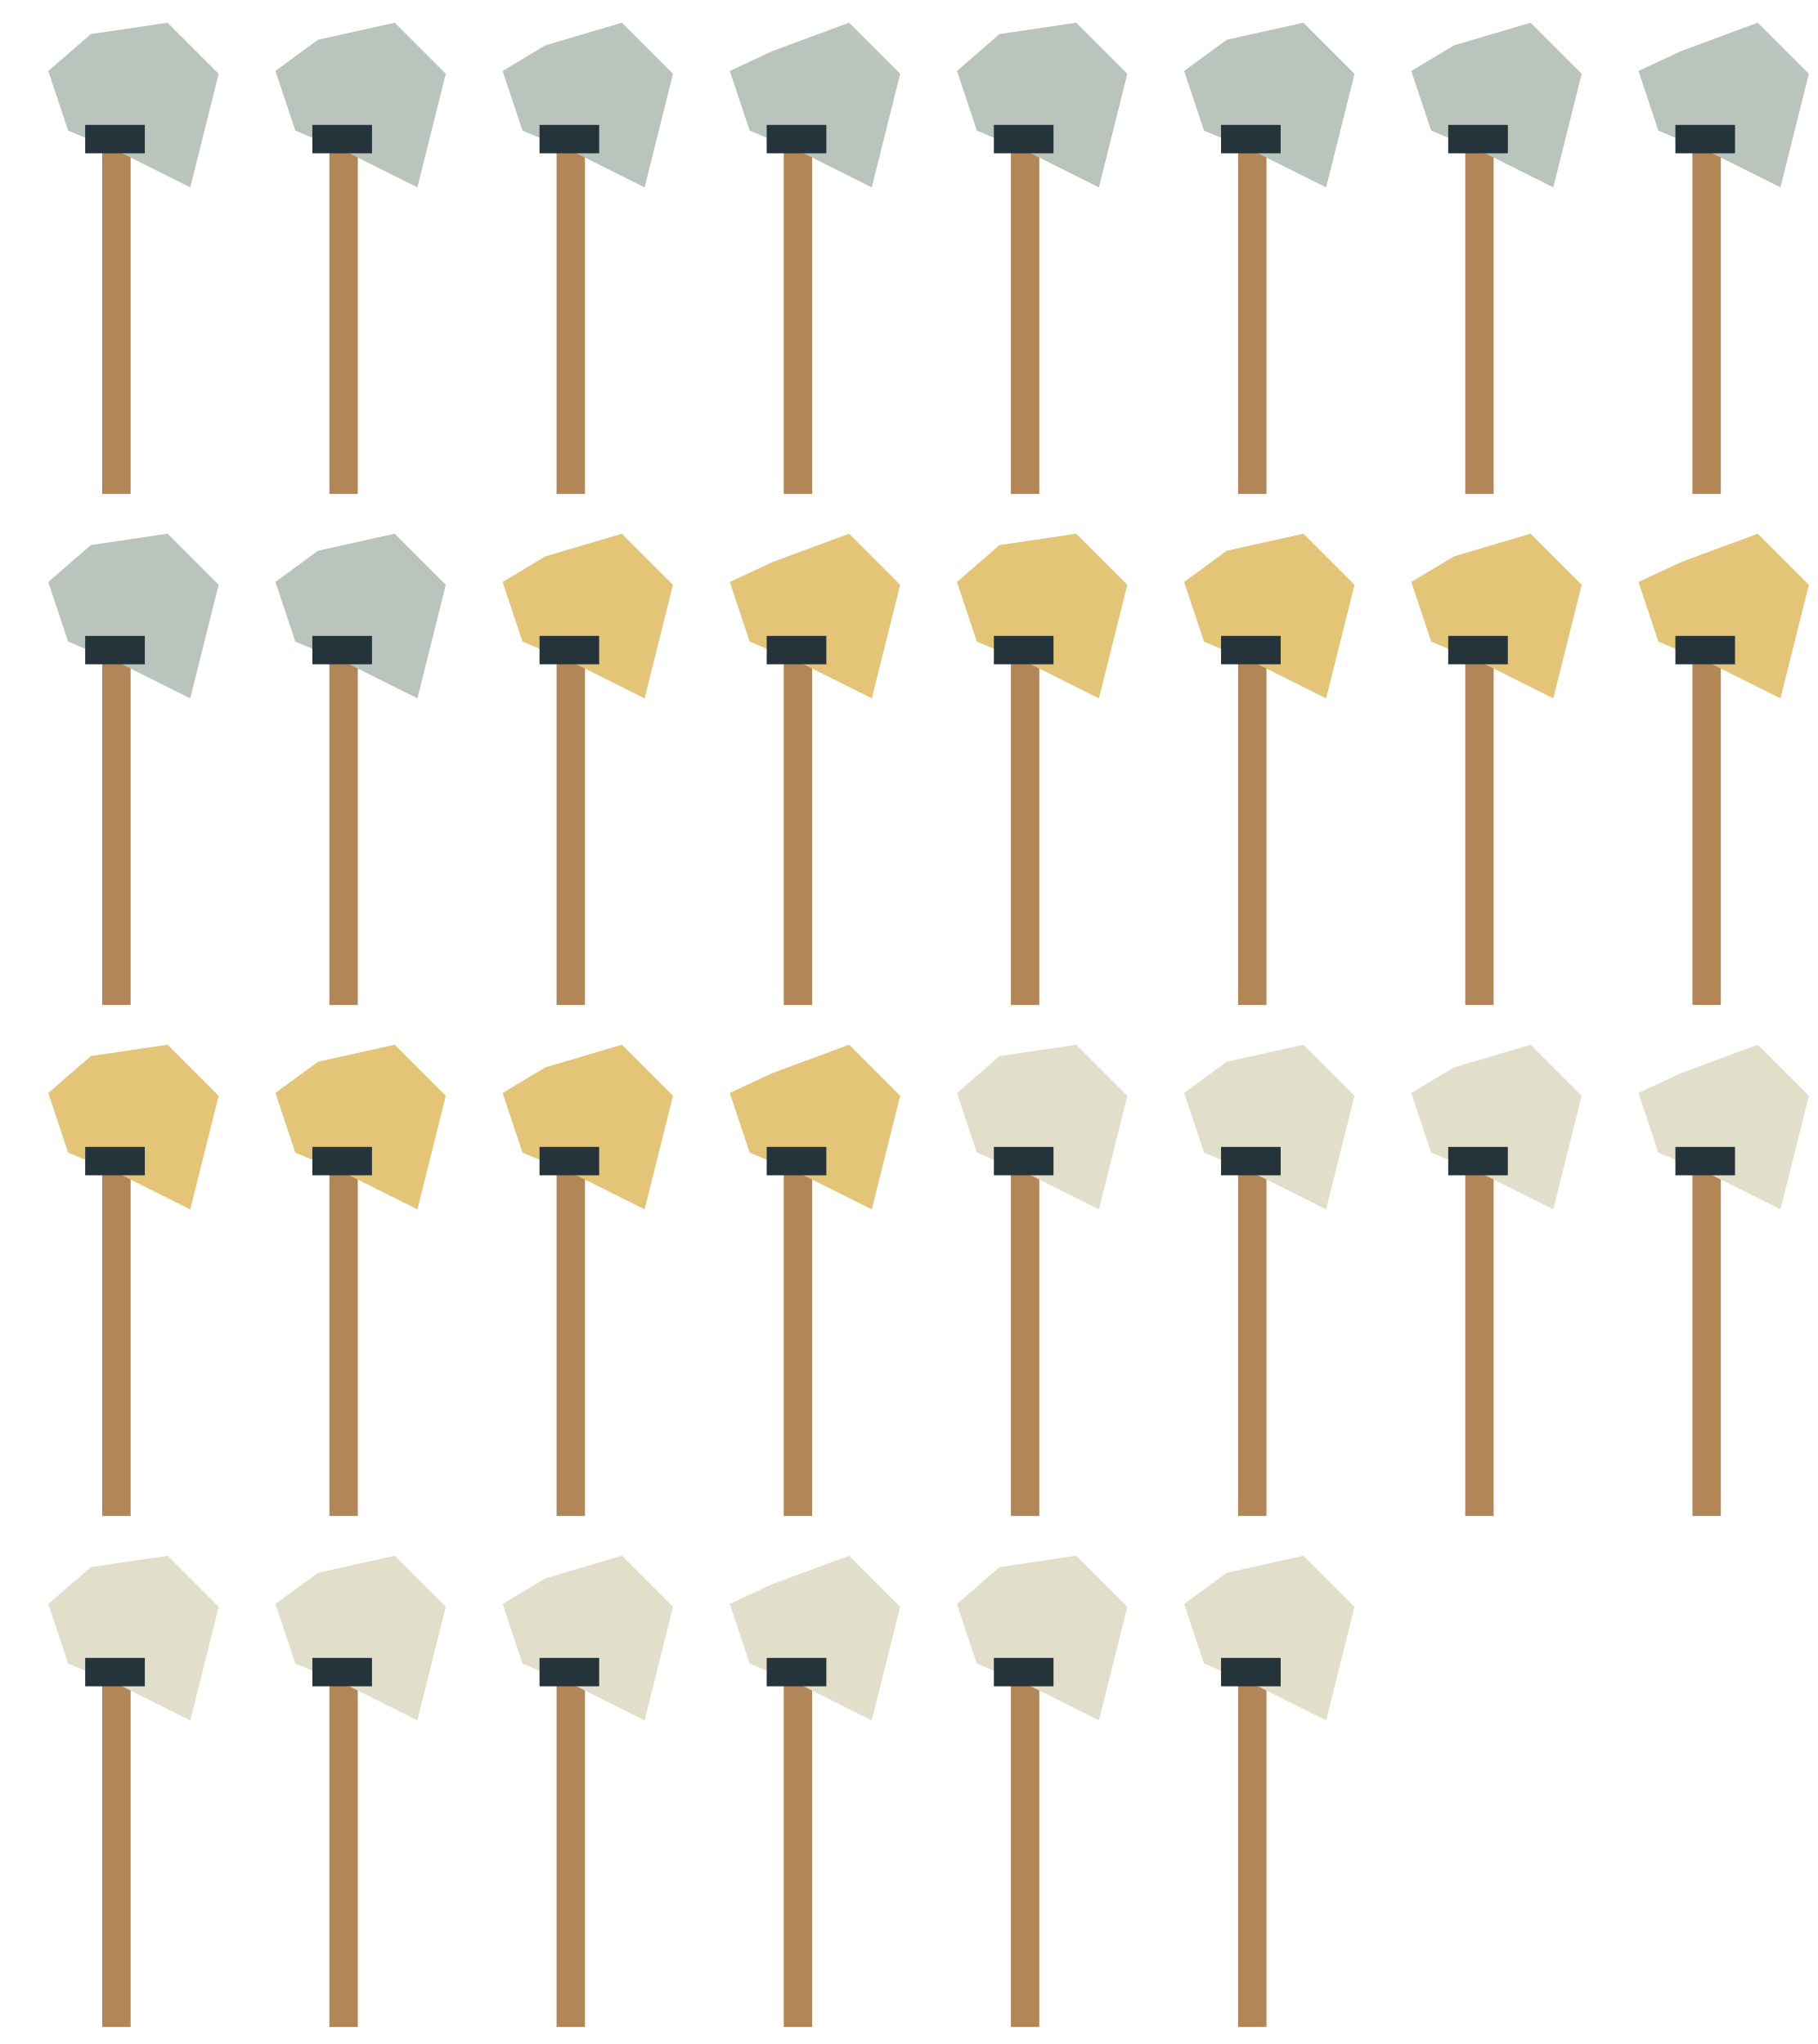
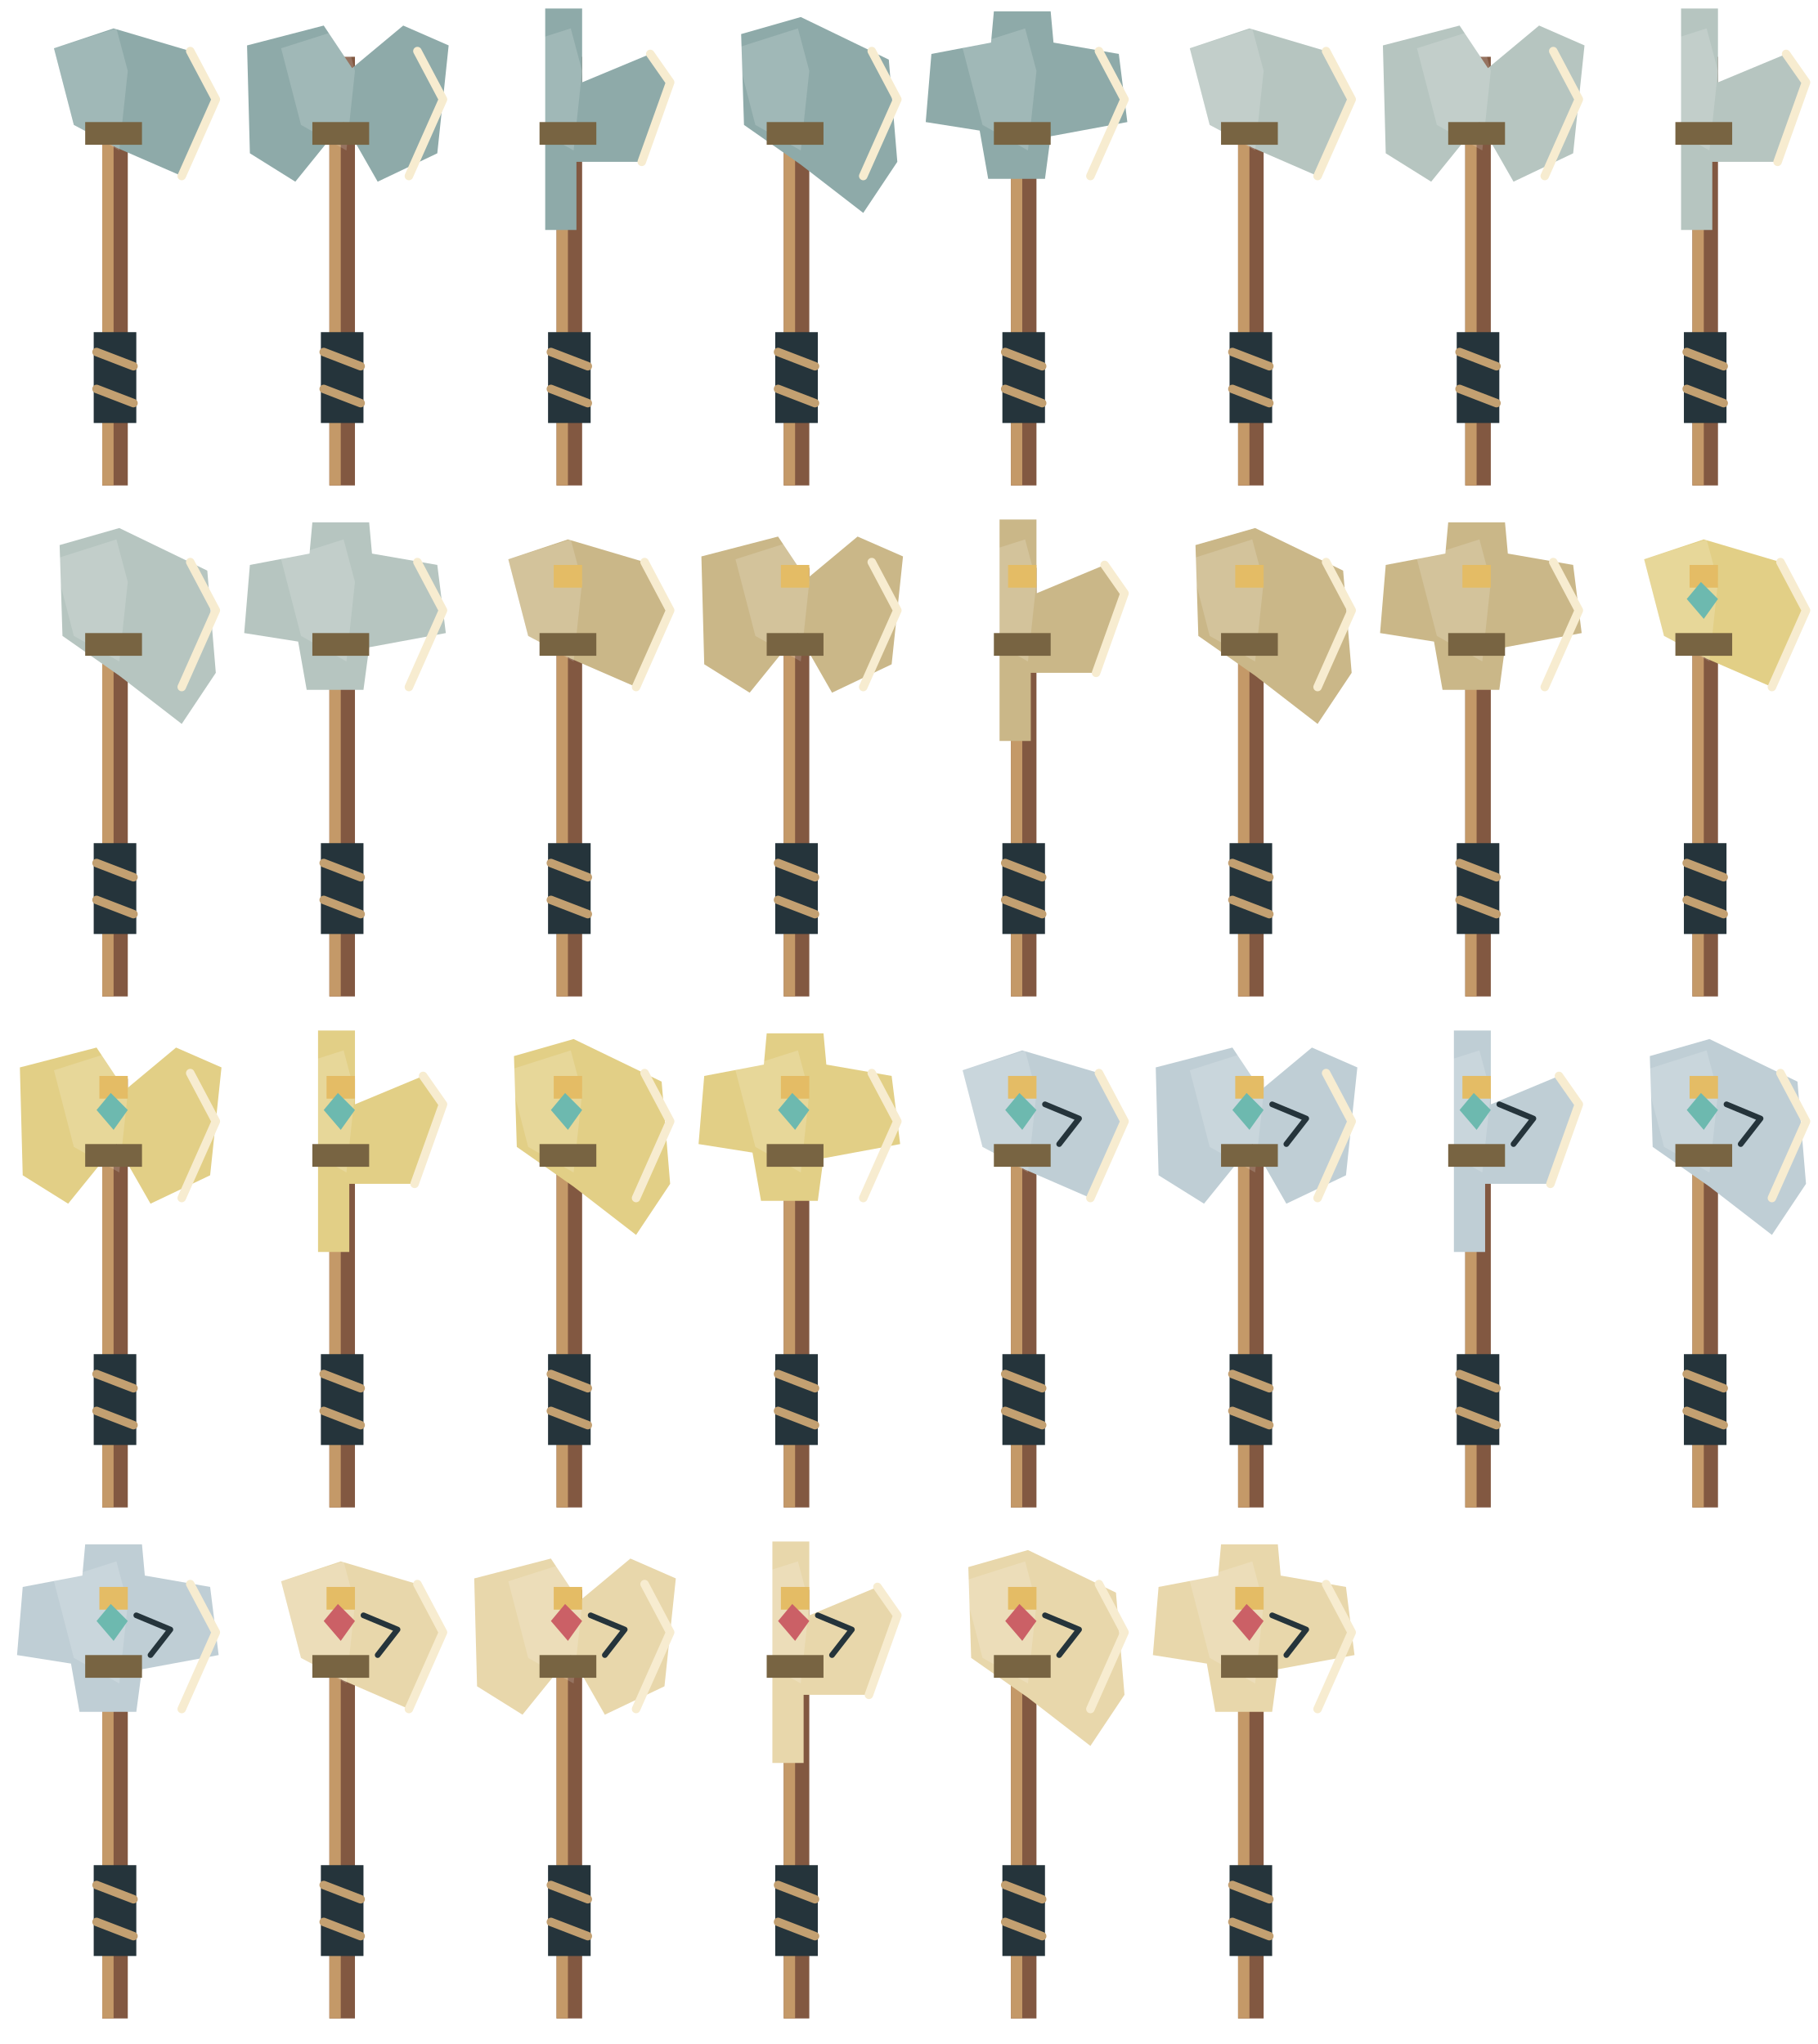
<svg xmlns="http://www.w3.org/2000/svg" width="640" height="720" viewBox="0 0 640 720">
  <g transform="translate(0 0)">
-     <rect x="36" y="20" width="10" height="154" fill="#b28657" />
-     <polygon points="32,12 59,8 77,26 67,66 43,54 24,46 17,25" fill="#b8c4bc" />
-     <rect x="30" y="44" width="21" height="10" fill="#25343b" />
+     <rect x="36" y="20" width="9" height="151" fill="#825841" />
+     <polygon points="36,20 40,20 40,171 36,171" fill="#c49968" />
+     <rect x="33" y="117" width="15" height="32" fill="#25343b" />
+     <path d="M34 124L47 129 M34 137L47 142" fill="none" stroke="#c3a071" stroke-width="3" stroke-linecap="round" stroke-linejoin="round" />
+     <polygon points="19,17 40,10 67,18 76,35 64,62 41,52 26,44" fill="#8eaaa9" />
+     <polygon points="41,10 45,25 42,53 26,44 19,17" fill="#ffffff29" />
+     <path d="M67 18L76 35L64 62" fill="none" stroke="#f7ecd0" stroke-width="3" stroke-linecap="round" stroke-linejoin="round" />
+     <rect x="30" y="43" width="20" height="8" fill="#786442" />
  </g>
  <g transform="translate(80 0)">
-     <rect x="36" y="20" width="10" height="154" fill="#b28657" />
-     <polygon points="32,14 59,8 77,26 67,66 43,54 24,46 17,25" fill="#b8c4bc" />
-     <rect x="30" y="44" width="21" height="10" fill="#25343b" />
+     <rect x="36" y="20" width="9" height="151" fill="#825841" />
+     <polygon points="36,20 40,20 40,171 36,171" fill="#c49968" />
+     <rect x="33" y="117" width="15" height="32" fill="#25343b" />
+     <path d="M34 124L47 129 M34 137L47 142" fill="none" stroke="#c3a071" stroke-width="3" stroke-linecap="round" stroke-linejoin="round" />
+     <polygon points="7,16 34,9 44,24 62,9 78,16 74,54 53,64 41,43 24,64 8,54" fill="#8eaaa9" />
+     <polygon points="41,10 45,25 42,53 26,44 19,17" fill="#ffffff29" />
+     <path d="M67 18L76 35L64 62" fill="none" stroke="#f7ecd0" stroke-width="3" stroke-linecap="round" stroke-linejoin="round" />
+     <rect x="30" y="43" width="20" height="8" fill="#786442" />
  </g>
  <g transform="translate(160 0)">
-     <rect x="36" y="20" width="10" height="154" fill="#b28657" />
-     <polygon points="32,16 59,8 77,26 67,66 43,54 24,46 17,25" fill="#b8c4bc" />
-     <rect x="30" y="44" width="21" height="10" fill="#25343b" />
+     <rect x="36" y="20" width="9" height="151" fill="#825841" />
+     <polygon points="36,20 40,20 40,171 36,171" fill="#c49968" />
+     <rect x="33" y="117" width="15" height="32" fill="#25343b" />
+     <path d="M34 124L47 129 M34 137L47 142" fill="none" stroke="#c3a071" stroke-width="3" stroke-linecap="round" stroke-linejoin="round" />
+     <polygon points="32,3 45,3 45,29 69,19 76,29 66,57 43,57 43,81 32,81" fill="#8eaaa9" />
+     <polygon points="41,10 45,25 42,53 26,44 19,17" fill="#ffffff29" />
+     <path d="M69 19L76 29L66 57" fill="none" stroke="#f7ecd0" stroke-width="3" stroke-linecap="round" stroke-linejoin="round" />
+     <rect x="30" y="43" width="20" height="8" fill="#786442" />
  </g>
  <g transform="translate(240 0)">
-     <rect x="36" y="20" width="10" height="154" fill="#b28657" />
-     <polygon points="32,18 59,8 77,26 67,66 43,54 24,46 17,25" fill="#b8c4bc" />
-     <rect x="30" y="44" width="21" height="10" fill="#25343b" />
+     <rect x="36" y="20" width="9" height="151" fill="#825841" />
+     <polygon points="36,20 40,20 40,171 36,171" fill="#c49968" />
+     <rect x="33" y="117" width="15" height="32" fill="#25343b" />
+     <path d="M34 124L47 129 M34 137L47 142" fill="none" stroke="#c3a071" stroke-width="3" stroke-linecap="round" stroke-linejoin="round" />
+     <polygon points="21,12 42,6 73,21 76,57 64,75 42,58 22,44" fill="#8eaaa9" />
+     <polygon points="41,10 45,25 42,53 26,44 19,17" fill="#ffffff29" />
+     <path d="M67 18L76 35L64 62" fill="none" stroke="#f7ecd0" stroke-width="3" stroke-linecap="round" stroke-linejoin="round" />
+     <rect x="30" y="43" width="20" height="8" fill="#786442" />
  </g>
  <g transform="translate(320 0)">
-     <rect x="36" y="20" width="10" height="154" fill="#b28657" />
-     <polygon points="32,12 59,8 77,26 67,66 43,54 24,46 17,25" fill="#b8c4bc" />
-     <rect x="30" y="44" width="21" height="10" fill="#25343b" />
+     <rect x="36" y="20" width="9" height="151" fill="#825841" />
+     <polygon points="36,20 40,20 40,171 36,171" fill="#c49968" />
+     <rect x="33" y="117" width="15" height="32" fill="#25343b" />
+     <path d="M34 124L47 129 M34 137L47 142" fill="none" stroke="#c3a071" stroke-width="3" stroke-linecap="round" stroke-linejoin="round" />
+     <polygon points="30,4 50,4 51,15 74,19 77,43 50,48 48,63 28,63 25,46 6,43 8,19 29,15" fill="#8eaaa9" />
+     <polygon points="41,10 45,25 42,53 26,44 19,17" fill="#ffffff29" />
+     <path d="M67 18L76 35L64 62" fill="none" stroke="#f7ecd0" stroke-width="3" stroke-linecap="round" stroke-linejoin="round" />
+     <rect x="30" y="43" width="20" height="8" fill="#786442" />
  </g>
  <g transform="translate(400 0)">
-     <rect x="36" y="20" width="10" height="154" fill="#b28657" />
-     <polygon points="32,14 59,8 77,26 67,66 43,54 24,46 17,25" fill="#b8c4bc" />
-     <rect x="30" y="44" width="21" height="10" fill="#25343b" />
+     <rect x="36" y="20" width="9" height="151" fill="#825841" />
+     <polygon points="36,20 40,20 40,171 36,171" fill="#c49968" />
+     <rect x="33" y="117" width="15" height="32" fill="#25343b" />
+     <path d="M34 124L47 129 M34 137L47 142" fill="none" stroke="#c3a071" stroke-width="3" stroke-linecap="round" stroke-linejoin="round" />
+     <polygon points="19,17 40,10 67,18 76,35 64,62 41,52 26,44" fill="#b6c5c0" />
+     <polygon points="41,10 45,25 42,53 26,44 19,17" fill="#ffffff29" />
+     <path d="M67 18L76 35L64 62" fill="none" stroke="#f7ecd0" stroke-width="3" stroke-linecap="round" stroke-linejoin="round" />
+     <rect x="30" y="43" width="20" height="8" fill="#786442" />
  </g>
  <g transform="translate(480 0)">
-     <rect x="36" y="20" width="10" height="154" fill="#b28657" />
-     <polygon points="32,16 59,8 77,26 67,66 43,54 24,46 17,25" fill="#b8c4bc" />
-     <rect x="30" y="44" width="21" height="10" fill="#25343b" />
+     <rect x="36" y="20" width="9" height="151" fill="#825841" />
+     <polygon points="36,20 40,20 40,171 36,171" fill="#c49968" />
+     <rect x="33" y="117" width="15" height="32" fill="#25343b" />
+     <path d="M34 124L47 129 M34 137L47 142" fill="none" stroke="#c3a071" stroke-width="3" stroke-linecap="round" stroke-linejoin="round" />
+     <polygon points="7,16 34,9 44,24 62,9 78,16 74,54 53,64 41,43 24,64 8,54" fill="#b6c5c0" />
+     <polygon points="41,10 45,25 42,53 26,44 19,17" fill="#ffffff29" />
+     <path d="M67 18L76 35L64 62" fill="none" stroke="#f7ecd0" stroke-width="3" stroke-linecap="round" stroke-linejoin="round" />
+     <rect x="30" y="43" width="20" height="8" fill="#786442" />
  </g>
  <g transform="translate(560 0)">
-     <rect x="36" y="20" width="10" height="154" fill="#b28657" />
-     <polygon points="32,18 59,8 77,26 67,66 43,54 24,46 17,25" fill="#b8c4bc" />
-     <rect x="30" y="44" width="21" height="10" fill="#25343b" />
+     <rect x="36" y="20" width="9" height="151" fill="#825841" />
+     <polygon points="36,20 40,20 40,171 36,171" fill="#c49968" />
+     <rect x="33" y="117" width="15" height="32" fill="#25343b" />
+     <path d="M34 124L47 129 M34 137L47 142" fill="none" stroke="#c3a071" stroke-width="3" stroke-linecap="round" stroke-linejoin="round" />
+     <polygon points="32,3 45,3 45,29 69,19 76,29 66,57 43,57 43,81 32,81" fill="#b6c5c0" />
+     <polygon points="41,10 45,25 42,53 26,44 19,17" fill="#ffffff29" />
+     <path d="M69 19L76 29L66 57" fill="none" stroke="#f7ecd0" stroke-width="3" stroke-linecap="round" stroke-linejoin="round" />
+     <rect x="30" y="43" width="20" height="8" fill="#786442" />
  </g>
  <g transform="translate(0 180)">
-     <rect x="36" y="20" width="10" height="154" fill="#b28657" />
-     <polygon points="32,12 59,8 77,26 67,66 43,54 24,46 17,25" fill="#b8c4bc" />
-     <rect x="30" y="44" width="21" height="10" fill="#25343b" />
+     <rect x="36" y="20" width="9" height="151" fill="#825841" />
+     <polygon points="36,20 40,20 40,171 36,171" fill="#c49968" />
+     <rect x="33" y="117" width="15" height="32" fill="#25343b" />
+     <path d="M34 124L47 129 M34 137L47 142" fill="none" stroke="#c3a071" stroke-width="3" stroke-linecap="round" stroke-linejoin="round" />
+     <polygon points="21,12 42,6 73,21 76,57 64,75 42,58 22,44" fill="#b6c5c0" />
+     <polygon points="41,10 45,25 42,53 26,44 19,17" fill="#ffffff29" />
+     <path d="M67 18L76 35L64 62" fill="none" stroke="#f7ecd0" stroke-width="3" stroke-linecap="round" stroke-linejoin="round" />
+     <rect x="30" y="43" width="20" height="8" fill="#786442" />
  </g>
  <g transform="translate(80 180)">
-     <rect x="36" y="20" width="10" height="154" fill="#b28657" />
-     <polygon points="32,14 59,8 77,26 67,66 43,54 24,46 17,25" fill="#b8c4bc" />
-     <rect x="30" y="44" width="21" height="10" fill="#25343b" />
+     <rect x="36" y="20" width="9" height="151" fill="#825841" />
+     <polygon points="36,20 40,20 40,171 36,171" fill="#c49968" />
+     <rect x="33" y="117" width="15" height="32" fill="#25343b" />
+     <path d="M34 124L47 129 M34 137L47 142" fill="none" stroke="#c3a071" stroke-width="3" stroke-linecap="round" stroke-linejoin="round" />
+     <polygon points="30,4 50,4 51,15 74,19 77,43 50,48 48,63 28,63 25,46 6,43 8,19 29,15" fill="#b6c5c0" />
+     <polygon points="41,10 45,25 42,53 26,44 19,17" fill="#ffffff29" />
+     <path d="M67 18L76 35L64 62" fill="none" stroke="#f7ecd0" stroke-width="3" stroke-linecap="round" stroke-linejoin="round" />
+     <rect x="30" y="43" width="20" height="8" fill="#786442" />
  </g>
  <g transform="translate(160 180)">
-     <rect x="36" y="20" width="10" height="154" fill="#b28657" />
-     <polygon points="32,16 59,8 77,26 67,66 43,54 24,46 17,25" fill="#e4c577" />
-     <rect x="30" y="44" width="21" height="10" fill="#25343b" />
+     <rect x="36" y="20" width="9" height="151" fill="#825841" />
+     <polygon points="36,20 40,20 40,171 36,171" fill="#c49968" />
+     <rect x="33" y="117" width="15" height="32" fill="#25343b" />
+     <path d="M34 124L47 129 M34 137L47 142" fill="none" stroke="#c3a071" stroke-width="3" stroke-linecap="round" stroke-linejoin="round" />
+     <polygon points="19,17 40,10 67,18 76,35 64,62 41,52 26,44" fill="#cab788" />
+     <polygon points="41,10 45,25 42,53 26,44 19,17" fill="#ffffff29" />
+     <path d="M67 18L76 35L64 62" fill="none" stroke="#f7ecd0" stroke-width="3" stroke-linecap="round" stroke-linejoin="round" />
+     <rect x="30" y="43" width="20" height="8" fill="#786442" />
+     <rect x="35" y="19" width="10" height="8" fill="#e4bc65" />
  </g>
  <g transform="translate(240 180)">
-     <rect x="36" y="20" width="10" height="154" fill="#b28657" />
-     <polygon points="32,18 59,8 77,26 67,66 43,54 24,46 17,25" fill="#e4c577" />
-     <rect x="30" y="44" width="21" height="10" fill="#25343b" />
+     <rect x="36" y="20" width="9" height="151" fill="#825841" />
+     <polygon points="36,20 40,20 40,171 36,171" fill="#c49968" />
+     <rect x="33" y="117" width="15" height="32" fill="#25343b" />
+     <path d="M34 124L47 129 M34 137L47 142" fill="none" stroke="#c3a071" stroke-width="3" stroke-linecap="round" stroke-linejoin="round" />
+     <polygon points="7,16 34,9 44,24 62,9 78,16 74,54 53,64 41,43 24,64 8,54" fill="#cab788" />
+     <polygon points="41,10 45,25 42,53 26,44 19,17" fill="#ffffff29" />
+     <path d="M67 18L76 35L64 62" fill="none" stroke="#f7ecd0" stroke-width="3" stroke-linecap="round" stroke-linejoin="round" />
+     <rect x="30" y="43" width="20" height="8" fill="#786442" />
+     <rect x="35" y="19" width="10" height="8" fill="#e4bc65" />
  </g>
  <g transform="translate(320 180)">
-     <rect x="36" y="20" width="10" height="154" fill="#b28657" />
-     <polygon points="32,12 59,8 77,26 67,66 43,54 24,46 17,25" fill="#e4c577" />
-     <rect x="30" y="44" width="21" height="10" fill="#25343b" />
+     <rect x="36" y="20" width="9" height="151" fill="#825841" />
+     <polygon points="36,20 40,20 40,171 36,171" fill="#c49968" />
+     <rect x="33" y="117" width="15" height="32" fill="#25343b" />
+     <path d="M34 124L47 129 M34 137L47 142" fill="none" stroke="#c3a071" stroke-width="3" stroke-linecap="round" stroke-linejoin="round" />
+     <polygon points="32,3 45,3 45,29 69,19 76,29 66,57 43,57 43,81 32,81" fill="#cab788" />
+     <polygon points="41,10 45,25 42,53 26,44 19,17" fill="#ffffff29" />
+     <path d="M69 19L76 29L66 57" fill="none" stroke="#f7ecd0" stroke-width="3" stroke-linecap="round" stroke-linejoin="round" />
+     <rect x="30" y="43" width="20" height="8" fill="#786442" />
+     <rect x="35" y="19" width="10" height="8" fill="#e4bc65" />
  </g>
  <g transform="translate(400 180)">
-     <rect x="36" y="20" width="10" height="154" fill="#b28657" />
-     <polygon points="32,14 59,8 77,26 67,66 43,54 24,46 17,25" fill="#e4c577" />
-     <rect x="30" y="44" width="21" height="10" fill="#25343b" />
+     <rect x="36" y="20" width="9" height="151" fill="#825841" />
+     <polygon points="36,20 40,20 40,171 36,171" fill="#c49968" />
+     <rect x="33" y="117" width="15" height="32" fill="#25343b" />
+     <path d="M34 124L47 129 M34 137L47 142" fill="none" stroke="#c3a071" stroke-width="3" stroke-linecap="round" stroke-linejoin="round" />
+     <polygon points="21,12 42,6 73,21 76,57 64,75 42,58 22,44" fill="#cab788" />
+     <polygon points="41,10 45,25 42,53 26,44 19,17" fill="#ffffff29" />
+     <path d="M67 18L76 35L64 62" fill="none" stroke="#f7ecd0" stroke-width="3" stroke-linecap="round" stroke-linejoin="round" />
+     <rect x="30" y="43" width="20" height="8" fill="#786442" />
+     <rect x="35" y="19" width="10" height="8" fill="#e4bc65" />
  </g>
  <g transform="translate(480 180)">
-     <rect x="36" y="20" width="10" height="154" fill="#b28657" />
-     <polygon points="32,16 59,8 77,26 67,66 43,54 24,46 17,25" fill="#e4c577" />
-     <rect x="30" y="44" width="21" height="10" fill="#25343b" />
+     <rect x="36" y="20" width="9" height="151" fill="#825841" />
+     <polygon points="36,20 40,20 40,171 36,171" fill="#c49968" />
+     <rect x="33" y="117" width="15" height="32" fill="#25343b" />
+     <path d="M34 124L47 129 M34 137L47 142" fill="none" stroke="#c3a071" stroke-width="3" stroke-linecap="round" stroke-linejoin="round" />
+     <polygon points="30,4 50,4 51,15 74,19 77,43 50,48 48,63 28,63 25,46 6,43 8,19 29,15" fill="#cab788" />
+     <polygon points="41,10 45,25 42,53 26,44 19,17" fill="#ffffff29" />
+     <path d="M67 18L76 35L64 62" fill="none" stroke="#f7ecd0" stroke-width="3" stroke-linecap="round" stroke-linejoin="round" />
+     <rect x="30" y="43" width="20" height="8" fill="#786442" />
+     <rect x="35" y="19" width="10" height="8" fill="#e4bc65" />
  </g>
  <g transform="translate(560 180)">
-     <rect x="36" y="20" width="10" height="154" fill="#b28657" />
-     <polygon points="32,18 59,8 77,26 67,66 43,54 24,46 17,25" fill="#e4c577" />
-     <rect x="30" y="44" width="21" height="10" fill="#25343b" />
+     <rect x="36" y="20" width="9" height="151" fill="#825841" />
+     <polygon points="36,20 40,20 40,171 36,171" fill="#c49968" />
+     <rect x="33" y="117" width="15" height="32" fill="#25343b" />
+     <path d="M34 124L47 129 M34 137L47 142" fill="none" stroke="#c3a071" stroke-width="3" stroke-linecap="round" stroke-linejoin="round" />
+     <polygon points="19,17 40,10 67,18 76,35 64,62 41,52 26,44" fill="#e2cf86" />
+     <polygon points="41,10 45,25 42,53 26,44 19,17" fill="#ffffff29" />
+     <path d="M67 18L76 35L64 62" fill="none" stroke="#f7ecd0" stroke-width="3" stroke-linecap="round" stroke-linejoin="round" />
+     <rect x="30" y="43" width="20" height="8" fill="#786442" />
+     <rect x="35" y="19" width="10" height="8" fill="#e4bc65" />
+     <polygon points="39,25 45,31 40,38 34,31" fill="#6db9af" />
  </g>
  <g transform="translate(0 360)">
-     <rect x="36" y="20" width="10" height="154" fill="#b28657" />
-     <polygon points="32,12 59,8 77,26 67,66 43,54 24,46 17,25" fill="#e4c577" />
-     <rect x="30" y="44" width="21" height="10" fill="#25343b" />
+     <rect x="36" y="20" width="9" height="151" fill="#825841" />
+     <polygon points="36,20 40,20 40,171 36,171" fill="#c49968" />
+     <rect x="33" y="117" width="15" height="32" fill="#25343b" />
+     <path d="M34 124L47 129 M34 137L47 142" fill="none" stroke="#c3a071" stroke-width="3" stroke-linecap="round" stroke-linejoin="round" />
+     <polygon points="7,16 34,9 44,24 62,9 78,16 74,54 53,64 41,43 24,64 8,54" fill="#e2cf86" />
+     <polygon points="41,10 45,25 42,53 26,44 19,17" fill="#ffffff29" />
+     <path d="M67 18L76 35L64 62" fill="none" stroke="#f7ecd0" stroke-width="3" stroke-linecap="round" stroke-linejoin="round" />
+     <rect x="30" y="43" width="20" height="8" fill="#786442" />
+     <rect x="35" y="19" width="10" height="8" fill="#e4bc65" />
+     <polygon points="39,25 45,31 40,38 34,31" fill="#6db9af" />
  </g>
  <g transform="translate(80 360)">
-     <rect x="36" y="20" width="10" height="154" fill="#b28657" />
-     <polygon points="32,14 59,8 77,26 67,66 43,54 24,46 17,25" fill="#e4c577" />
-     <rect x="30" y="44" width="21" height="10" fill="#25343b" />
+     <rect x="36" y="20" width="9" height="151" fill="#825841" />
+     <polygon points="36,20 40,20 40,171 36,171" fill="#c49968" />
+     <rect x="33" y="117" width="15" height="32" fill="#25343b" />
+     <path d="M34 124L47 129 M34 137L47 142" fill="none" stroke="#c3a071" stroke-width="3" stroke-linecap="round" stroke-linejoin="round" />
+     <polygon points="32,3 45,3 45,29 69,19 76,29 66,57 43,57 43,81 32,81" fill="#e2cf86" />
+     <polygon points="41,10 45,25 42,53 26,44 19,17" fill="#ffffff29" />
+     <path d="M69 19L76 29L66 57" fill="none" stroke="#f7ecd0" stroke-width="3" stroke-linecap="round" stroke-linejoin="round" />
+     <rect x="30" y="43" width="20" height="8" fill="#786442" />
+     <rect x="35" y="19" width="10" height="8" fill="#e4bc65" />
+     <polygon points="39,25 45,31 40,38 34,31" fill="#6db9af" />
  </g>
  <g transform="translate(160 360)">
-     <rect x="36" y="20" width="10" height="154" fill="#b28657" />
-     <polygon points="32,16 59,8 77,26 67,66 43,54 24,46 17,25" fill="#e4c577" />
-     <rect x="30" y="44" width="21" height="10" fill="#25343b" />
+     <rect x="36" y="20" width="9" height="151" fill="#825841" />
+     <polygon points="36,20 40,20 40,171 36,171" fill="#c49968" />
+     <rect x="33" y="117" width="15" height="32" fill="#25343b" />
+     <path d="M34 124L47 129 M34 137L47 142" fill="none" stroke="#c3a071" stroke-width="3" stroke-linecap="round" stroke-linejoin="round" />
+     <polygon points="21,12 42,6 73,21 76,57 64,75 42,58 22,44" fill="#e2cf86" />
+     <polygon points="41,10 45,25 42,53 26,44 19,17" fill="#ffffff29" />
+     <path d="M67 18L76 35L64 62" fill="none" stroke="#f7ecd0" stroke-width="3" stroke-linecap="round" stroke-linejoin="round" />
+     <rect x="30" y="43" width="20" height="8" fill="#786442" />
+     <rect x="35" y="19" width="10" height="8" fill="#e4bc65" />
+     <polygon points="39,25 45,31 40,38 34,31" fill="#6db9af" />
  </g>
  <g transform="translate(240 360)">
-     <rect x="36" y="20" width="10" height="154" fill="#b28657" />
-     <polygon points="32,18 59,8 77,26 67,66 43,54 24,46 17,25" fill="#e4c577" />
-     <rect x="30" y="44" width="21" height="10" fill="#25343b" />
+     <rect x="36" y="20" width="9" height="151" fill="#825841" />
+     <polygon points="36,20 40,20 40,171 36,171" fill="#c49968" />
+     <rect x="33" y="117" width="15" height="32" fill="#25343b" />
+     <path d="M34 124L47 129 M34 137L47 142" fill="none" stroke="#c3a071" stroke-width="3" stroke-linecap="round" stroke-linejoin="round" />
+     <polygon points="30,4 50,4 51,15 74,19 77,43 50,48 48,63 28,63 25,46 6,43 8,19 29,15" fill="#e2cf86" />
+     <polygon points="41,10 45,25 42,53 26,44 19,17" fill="#ffffff29" />
+     <path d="M67 18L76 35L64 62" fill="none" stroke="#f7ecd0" stroke-width="3" stroke-linecap="round" stroke-linejoin="round" />
+     <rect x="30" y="43" width="20" height="8" fill="#786442" />
+     <rect x="35" y="19" width="10" height="8" fill="#e4bc65" />
+     <polygon points="39,25 45,31 40,38 34,31" fill="#6db9af" />
  </g>
  <g transform="translate(320 360)">
-     <rect x="36" y="20" width="10" height="154" fill="#b28657" />
-     <polygon points="32,12 59,8 77,26 67,66 43,54 24,46 17,25" fill="#e1dfc9" />
-     <rect x="30" y="44" width="21" height="10" fill="#25343b" />
+     <rect x="36" y="20" width="9" height="151" fill="#825841" />
+     <polygon points="36,20 40,20 40,171 36,171" fill="#c49968" />
+     <rect x="33" y="117" width="15" height="32" fill="#25343b" />
+     <path d="M34 124L47 129 M34 137L47 142" fill="none" stroke="#c3a071" stroke-width="3" stroke-linecap="round" stroke-linejoin="round" />
+     <polygon points="19,17 40,10 67,18 76,35 64,62 41,52 26,44" fill="#bfced5" />
+     <polygon points="41,10 45,25 42,53 26,44 19,17" fill="#ffffff29" />
+     <path d="M67 18L76 35L64 62" fill="none" stroke="#f7ecd0" stroke-width="3" stroke-linecap="round" stroke-linejoin="round" />
+     <rect x="30" y="43" width="20" height="8" fill="#786442" />
+     <rect x="35" y="19" width="10" height="8" fill="#e4bc65" />
+     <polygon points="39,25 45,31 40,38 34,31" fill="#6db9af" />
+     <path d="M48 29L60 34L53 43" fill="none" stroke="#25343b" stroke-width="2" stroke-linecap="round" stroke-linejoin="round" />
  </g>
  <g transform="translate(400 360)">
-     <rect x="36" y="20" width="10" height="154" fill="#b28657" />
-     <polygon points="32,14 59,8 77,26 67,66 43,54 24,46 17,25" fill="#e1dfc9" />
-     <rect x="30" y="44" width="21" height="10" fill="#25343b" />
+     <rect x="36" y="20" width="9" height="151" fill="#825841" />
+     <polygon points="36,20 40,20 40,171 36,171" fill="#c49968" />
+     <rect x="33" y="117" width="15" height="32" fill="#25343b" />
+     <path d="M34 124L47 129 M34 137L47 142" fill="none" stroke="#c3a071" stroke-width="3" stroke-linecap="round" stroke-linejoin="round" />
+     <polygon points="7,16 34,9 44,24 62,9 78,16 74,54 53,64 41,43 24,64 8,54" fill="#bfced5" />
+     <polygon points="41,10 45,25 42,53 26,44 19,17" fill="#ffffff29" />
+     <path d="M67 18L76 35L64 62" fill="none" stroke="#f7ecd0" stroke-width="3" stroke-linecap="round" stroke-linejoin="round" />
+     <rect x="30" y="43" width="20" height="8" fill="#786442" />
+     <rect x="35" y="19" width="10" height="8" fill="#e4bc65" />
+     <polygon points="39,25 45,31 40,38 34,31" fill="#6db9af" />
+     <path d="M48 29L60 34L53 43" fill="none" stroke="#25343b" stroke-width="2" stroke-linecap="round" stroke-linejoin="round" />
  </g>
  <g transform="translate(480 360)">
-     <rect x="36" y="20" width="10" height="154" fill="#b28657" />
-     <polygon points="32,16 59,8 77,26 67,66 43,54 24,46 17,25" fill="#e1dfc9" />
-     <rect x="30" y="44" width="21" height="10" fill="#25343b" />
+     <rect x="36" y="20" width="9" height="151" fill="#825841" />
+     <polygon points="36,20 40,20 40,171 36,171" fill="#c49968" />
+     <rect x="33" y="117" width="15" height="32" fill="#25343b" />
+     <path d="M34 124L47 129 M34 137L47 142" fill="none" stroke="#c3a071" stroke-width="3" stroke-linecap="round" stroke-linejoin="round" />
+     <polygon points="32,3 45,3 45,29 69,19 76,29 66,57 43,57 43,81 32,81" fill="#bfced5" />
+     <polygon points="41,10 45,25 42,53 26,44 19,17" fill="#ffffff29" />
+     <path d="M69 19L76 29L66 57" fill="none" stroke="#f7ecd0" stroke-width="3" stroke-linecap="round" stroke-linejoin="round" />
+     <rect x="30" y="43" width="20" height="8" fill="#786442" />
+     <rect x="35" y="19" width="10" height="8" fill="#e4bc65" />
+     <polygon points="39,25 45,31 40,38 34,31" fill="#6db9af" />
+     <path d="M48 29L60 34L53 43" fill="none" stroke="#25343b" stroke-width="2" stroke-linecap="round" stroke-linejoin="round" />
  </g>
  <g transform="translate(560 360)">
-     <rect x="36" y="20" width="10" height="154" fill="#b28657" />
-     <polygon points="32,18 59,8 77,26 67,66 43,54 24,46 17,25" fill="#e1dfc9" />
-     <rect x="30" y="44" width="21" height="10" fill="#25343b" />
+     <rect x="36" y="20" width="9" height="151" fill="#825841" />
+     <polygon points="36,20 40,20 40,171 36,171" fill="#c49968" />
+     <rect x="33" y="117" width="15" height="32" fill="#25343b" />
+     <path d="M34 124L47 129 M34 137L47 142" fill="none" stroke="#c3a071" stroke-width="3" stroke-linecap="round" stroke-linejoin="round" />
+     <polygon points="21,12 42,6 73,21 76,57 64,75 42,58 22,44" fill="#bfced5" />
+     <polygon points="41,10 45,25 42,53 26,44 19,17" fill="#ffffff29" />
+     <path d="M67 18L76 35L64 62" fill="none" stroke="#f7ecd0" stroke-width="3" stroke-linecap="round" stroke-linejoin="round" />
+     <rect x="30" y="43" width="20" height="8" fill="#786442" />
+     <rect x="35" y="19" width="10" height="8" fill="#e4bc65" />
+     <polygon points="39,25 45,31 40,38 34,31" fill="#6db9af" />
+     <path d="M48 29L60 34L53 43" fill="none" stroke="#25343b" stroke-width="2" stroke-linecap="round" stroke-linejoin="round" />
  </g>
  <g transform="translate(0 540)">
-     <rect x="36" y="20" width="10" height="154" fill="#b28657" />
-     <polygon points="32,12 59,8 77,26 67,66 43,54 24,46 17,25" fill="#e1dfc9" />
-     <rect x="30" y="44" width="21" height="10" fill="#25343b" />
+     <rect x="36" y="20" width="9" height="151" fill="#825841" />
+     <polygon points="36,20 40,20 40,171 36,171" fill="#c49968" />
+     <rect x="33" y="117" width="15" height="32" fill="#25343b" />
+     <path d="M34 124L47 129 M34 137L47 142" fill="none" stroke="#c3a071" stroke-width="3" stroke-linecap="round" stroke-linejoin="round" />
+     <polygon points="30,4 50,4 51,15 74,19 77,43 50,48 48,63 28,63 25,46 6,43 8,19 29,15" fill="#bfced5" />
+     <polygon points="41,10 45,25 42,53 26,44 19,17" fill="#ffffff29" />
+     <path d="M67 18L76 35L64 62" fill="none" stroke="#f7ecd0" stroke-width="3" stroke-linecap="round" stroke-linejoin="round" />
+     <rect x="30" y="43" width="20" height="8" fill="#786442" />
+     <rect x="35" y="19" width="10" height="8" fill="#e4bc65" />
+     <polygon points="39,25 45,31 40,38 34,31" fill="#6db9af" />
+     <path d="M48 29L60 34L53 43" fill="none" stroke="#25343b" stroke-width="2" stroke-linecap="round" stroke-linejoin="round" />
  </g>
  <g transform="translate(80 540)">
-     <rect x="36" y="20" width="10" height="154" fill="#b28657" />
-     <polygon points="32,14 59,8 77,26 67,66 43,54 24,46 17,25" fill="#e1dfc9" />
-     <rect x="30" y="44" width="21" height="10" fill="#25343b" />
+     <rect x="36" y="20" width="9" height="151" fill="#825841" />
+     <polygon points="36,20 40,20 40,171 36,171" fill="#c49968" />
+     <rect x="33" y="117" width="15" height="32" fill="#25343b" />
+     <path d="M34 124L47 129 M34 137L47 142" fill="none" stroke="#c3a071" stroke-width="3" stroke-linecap="round" stroke-linejoin="round" />
+     <polygon points="19,17 40,10 67,18 76,35 64,62 41,52 26,44" fill="#e8d7ab" />
+     <polygon points="41,10 45,25 42,53 26,44 19,17" fill="#ffffff29" />
+     <path d="M67 18L76 35L64 62" fill="none" stroke="#f7ecd0" stroke-width="3" stroke-linecap="round" stroke-linejoin="round" />
+     <rect x="30" y="43" width="20" height="8" fill="#786442" />
+     <rect x="35" y="19" width="10" height="8" fill="#e4bc65" />
+     <polygon points="39,25 45,31 40,38 34,31" fill="#cb6066" />
+     <path d="M48 29L60 34L53 43" fill="none" stroke="#25343b" stroke-width="2" stroke-linecap="round" stroke-linejoin="round" />
  </g>
  <g transform="translate(160 540)">
-     <rect x="36" y="20" width="10" height="154" fill="#b28657" />
-     <polygon points="32,16 59,8 77,26 67,66 43,54 24,46 17,25" fill="#e1dfc9" />
-     <rect x="30" y="44" width="21" height="10" fill="#25343b" />
+     <rect x="36" y="20" width="9" height="151" fill="#825841" />
+     <polygon points="36,20 40,20 40,171 36,171" fill="#c49968" />
+     <rect x="33" y="117" width="15" height="32" fill="#25343b" />
+     <path d="M34 124L47 129 M34 137L47 142" fill="none" stroke="#c3a071" stroke-width="3" stroke-linecap="round" stroke-linejoin="round" />
+     <polygon points="7,16 34,9 44,24 62,9 78,16 74,54 53,64 41,43 24,64 8,54" fill="#e8d7ab" />
+     <polygon points="41,10 45,25 42,53 26,44 19,17" fill="#ffffff29" />
+     <path d="M67 18L76 35L64 62" fill="none" stroke="#f7ecd0" stroke-width="3" stroke-linecap="round" stroke-linejoin="round" />
+     <rect x="30" y="43" width="20" height="8" fill="#786442" />
+     <rect x="35" y="19" width="10" height="8" fill="#e4bc65" />
+     <polygon points="39,25 45,31 40,38 34,31" fill="#cb6066" />
+     <path d="M48 29L60 34L53 43" fill="none" stroke="#25343b" stroke-width="2" stroke-linecap="round" stroke-linejoin="round" />
  </g>
  <g transform="translate(240 540)">
-     <rect x="36" y="20" width="10" height="154" fill="#b28657" />
-     <polygon points="32,18 59,8 77,26 67,66 43,54 24,46 17,25" fill="#e1dfc9" />
-     <rect x="30" y="44" width="21" height="10" fill="#25343b" />
+     <rect x="36" y="20" width="9" height="151" fill="#825841" />
+     <polygon points="36,20 40,20 40,171 36,171" fill="#c49968" />
+     <rect x="33" y="117" width="15" height="32" fill="#25343b" />
+     <path d="M34 124L47 129 M34 137L47 142" fill="none" stroke="#c3a071" stroke-width="3" stroke-linecap="round" stroke-linejoin="round" />
+     <polygon points="32,3 45,3 45,29 69,19 76,29 66,57 43,57 43,81 32,81" fill="#e8d7ab" />
+     <polygon points="41,10 45,25 42,53 26,44 19,17" fill="#ffffff29" />
+     <path d="M69 19L76 29L66 57" fill="none" stroke="#f7ecd0" stroke-width="3" stroke-linecap="round" stroke-linejoin="round" />
+     <rect x="30" y="43" width="20" height="8" fill="#786442" />
+     <rect x="35" y="19" width="10" height="8" fill="#e4bc65" />
+     <polygon points="39,25 45,31 40,38 34,31" fill="#cb6066" />
+     <path d="M48 29L60 34L53 43" fill="none" stroke="#25343b" stroke-width="2" stroke-linecap="round" stroke-linejoin="round" />
  </g>
  <g transform="translate(320 540)">
-     <rect x="36" y="20" width="10" height="154" fill="#b28657" />
-     <polygon points="32,12 59,8 77,26 67,66 43,54 24,46 17,25" fill="#e1dfc9" />
-     <rect x="30" y="44" width="21" height="10" fill="#25343b" />
+     <rect x="36" y="20" width="9" height="151" fill="#825841" />
+     <polygon points="36,20 40,20 40,171 36,171" fill="#c49968" />
+     <rect x="33" y="117" width="15" height="32" fill="#25343b" />
+     <path d="M34 124L47 129 M34 137L47 142" fill="none" stroke="#c3a071" stroke-width="3" stroke-linecap="round" stroke-linejoin="round" />
+     <polygon points="21,12 42,6 73,21 76,57 64,75 42,58 22,44" fill="#e8d7ab" />
+     <polygon points="41,10 45,25 42,53 26,44 19,17" fill="#ffffff29" />
+     <path d="M67 18L76 35L64 62" fill="none" stroke="#f7ecd0" stroke-width="3" stroke-linecap="round" stroke-linejoin="round" />
+     <rect x="30" y="43" width="20" height="8" fill="#786442" />
+     <rect x="35" y="19" width="10" height="8" fill="#e4bc65" />
+     <polygon points="39,25 45,31 40,38 34,31" fill="#cb6066" />
+     <path d="M48 29L60 34L53 43" fill="none" stroke="#25343b" stroke-width="2" stroke-linecap="round" stroke-linejoin="round" />
  </g>
  <g transform="translate(400 540)">
-     <rect x="36" y="20" width="10" height="154" fill="#b28657" />
-     <polygon points="32,14 59,8 77,26 67,66 43,54 24,46 17,25" fill="#e1dfc9" />
-     <rect x="30" y="44" width="21" height="10" fill="#25343b" />
+     <rect x="36" y="20" width="9" height="151" fill="#825841" />
+     <polygon points="36,20 40,20 40,171 36,171" fill="#c49968" />
+     <rect x="33" y="117" width="15" height="32" fill="#25343b" />
+     <path d="M34 124L47 129 M34 137L47 142" fill="none" stroke="#c3a071" stroke-width="3" stroke-linecap="round" stroke-linejoin="round" />
+     <polygon points="30,4 50,4 51,15 74,19 77,43 50,48 48,63 28,63 25,46 6,43 8,19 29,15" fill="#e8d7ab" />
+     <polygon points="41,10 45,25 42,53 26,44 19,17" fill="#ffffff29" />
+     <path d="M67 18L76 35L64 62" fill="none" stroke="#f7ecd0" stroke-width="3" stroke-linecap="round" stroke-linejoin="round" />
+     <rect x="30" y="43" width="20" height="8" fill="#786442" />
+     <rect x="35" y="19" width="10" height="8" fill="#e4bc65" />
+     <polygon points="39,25 45,31 40,38 34,31" fill="#cb6066" />
+     <path d="M48 29L60 34L53 43" fill="none" stroke="#25343b" stroke-width="2" stroke-linecap="round" stroke-linejoin="round" />
  </g>
</svg>
